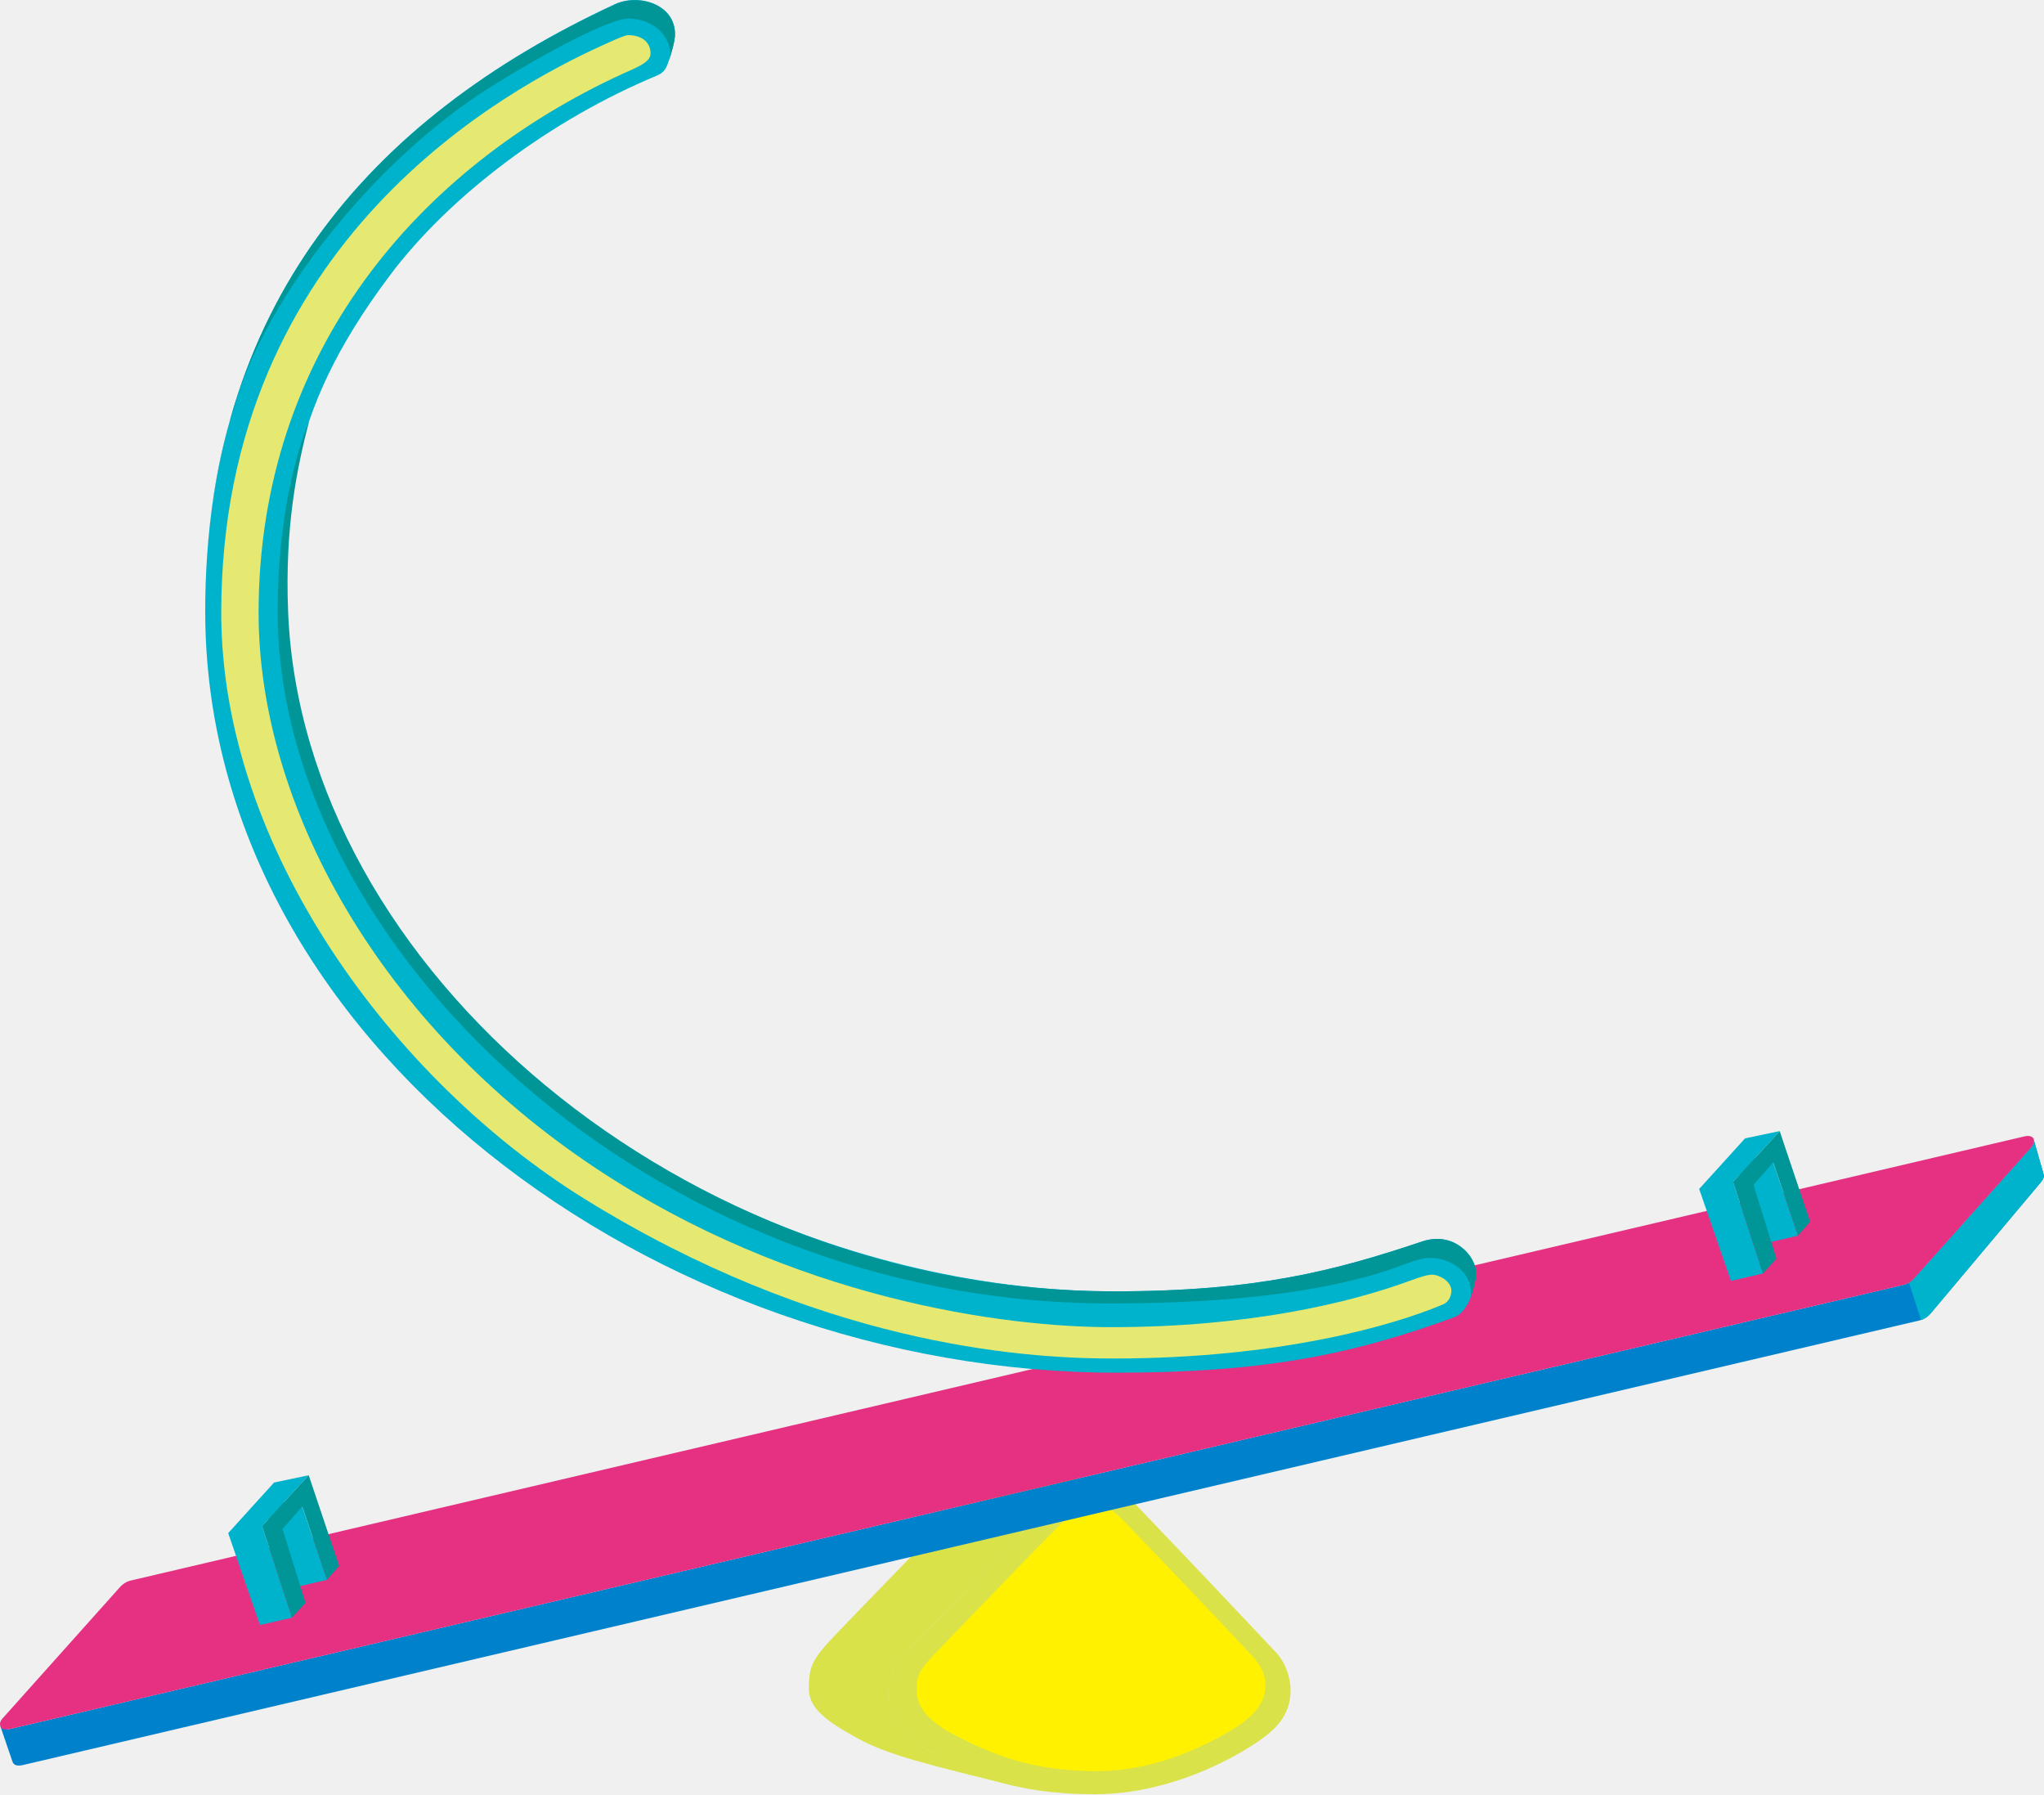
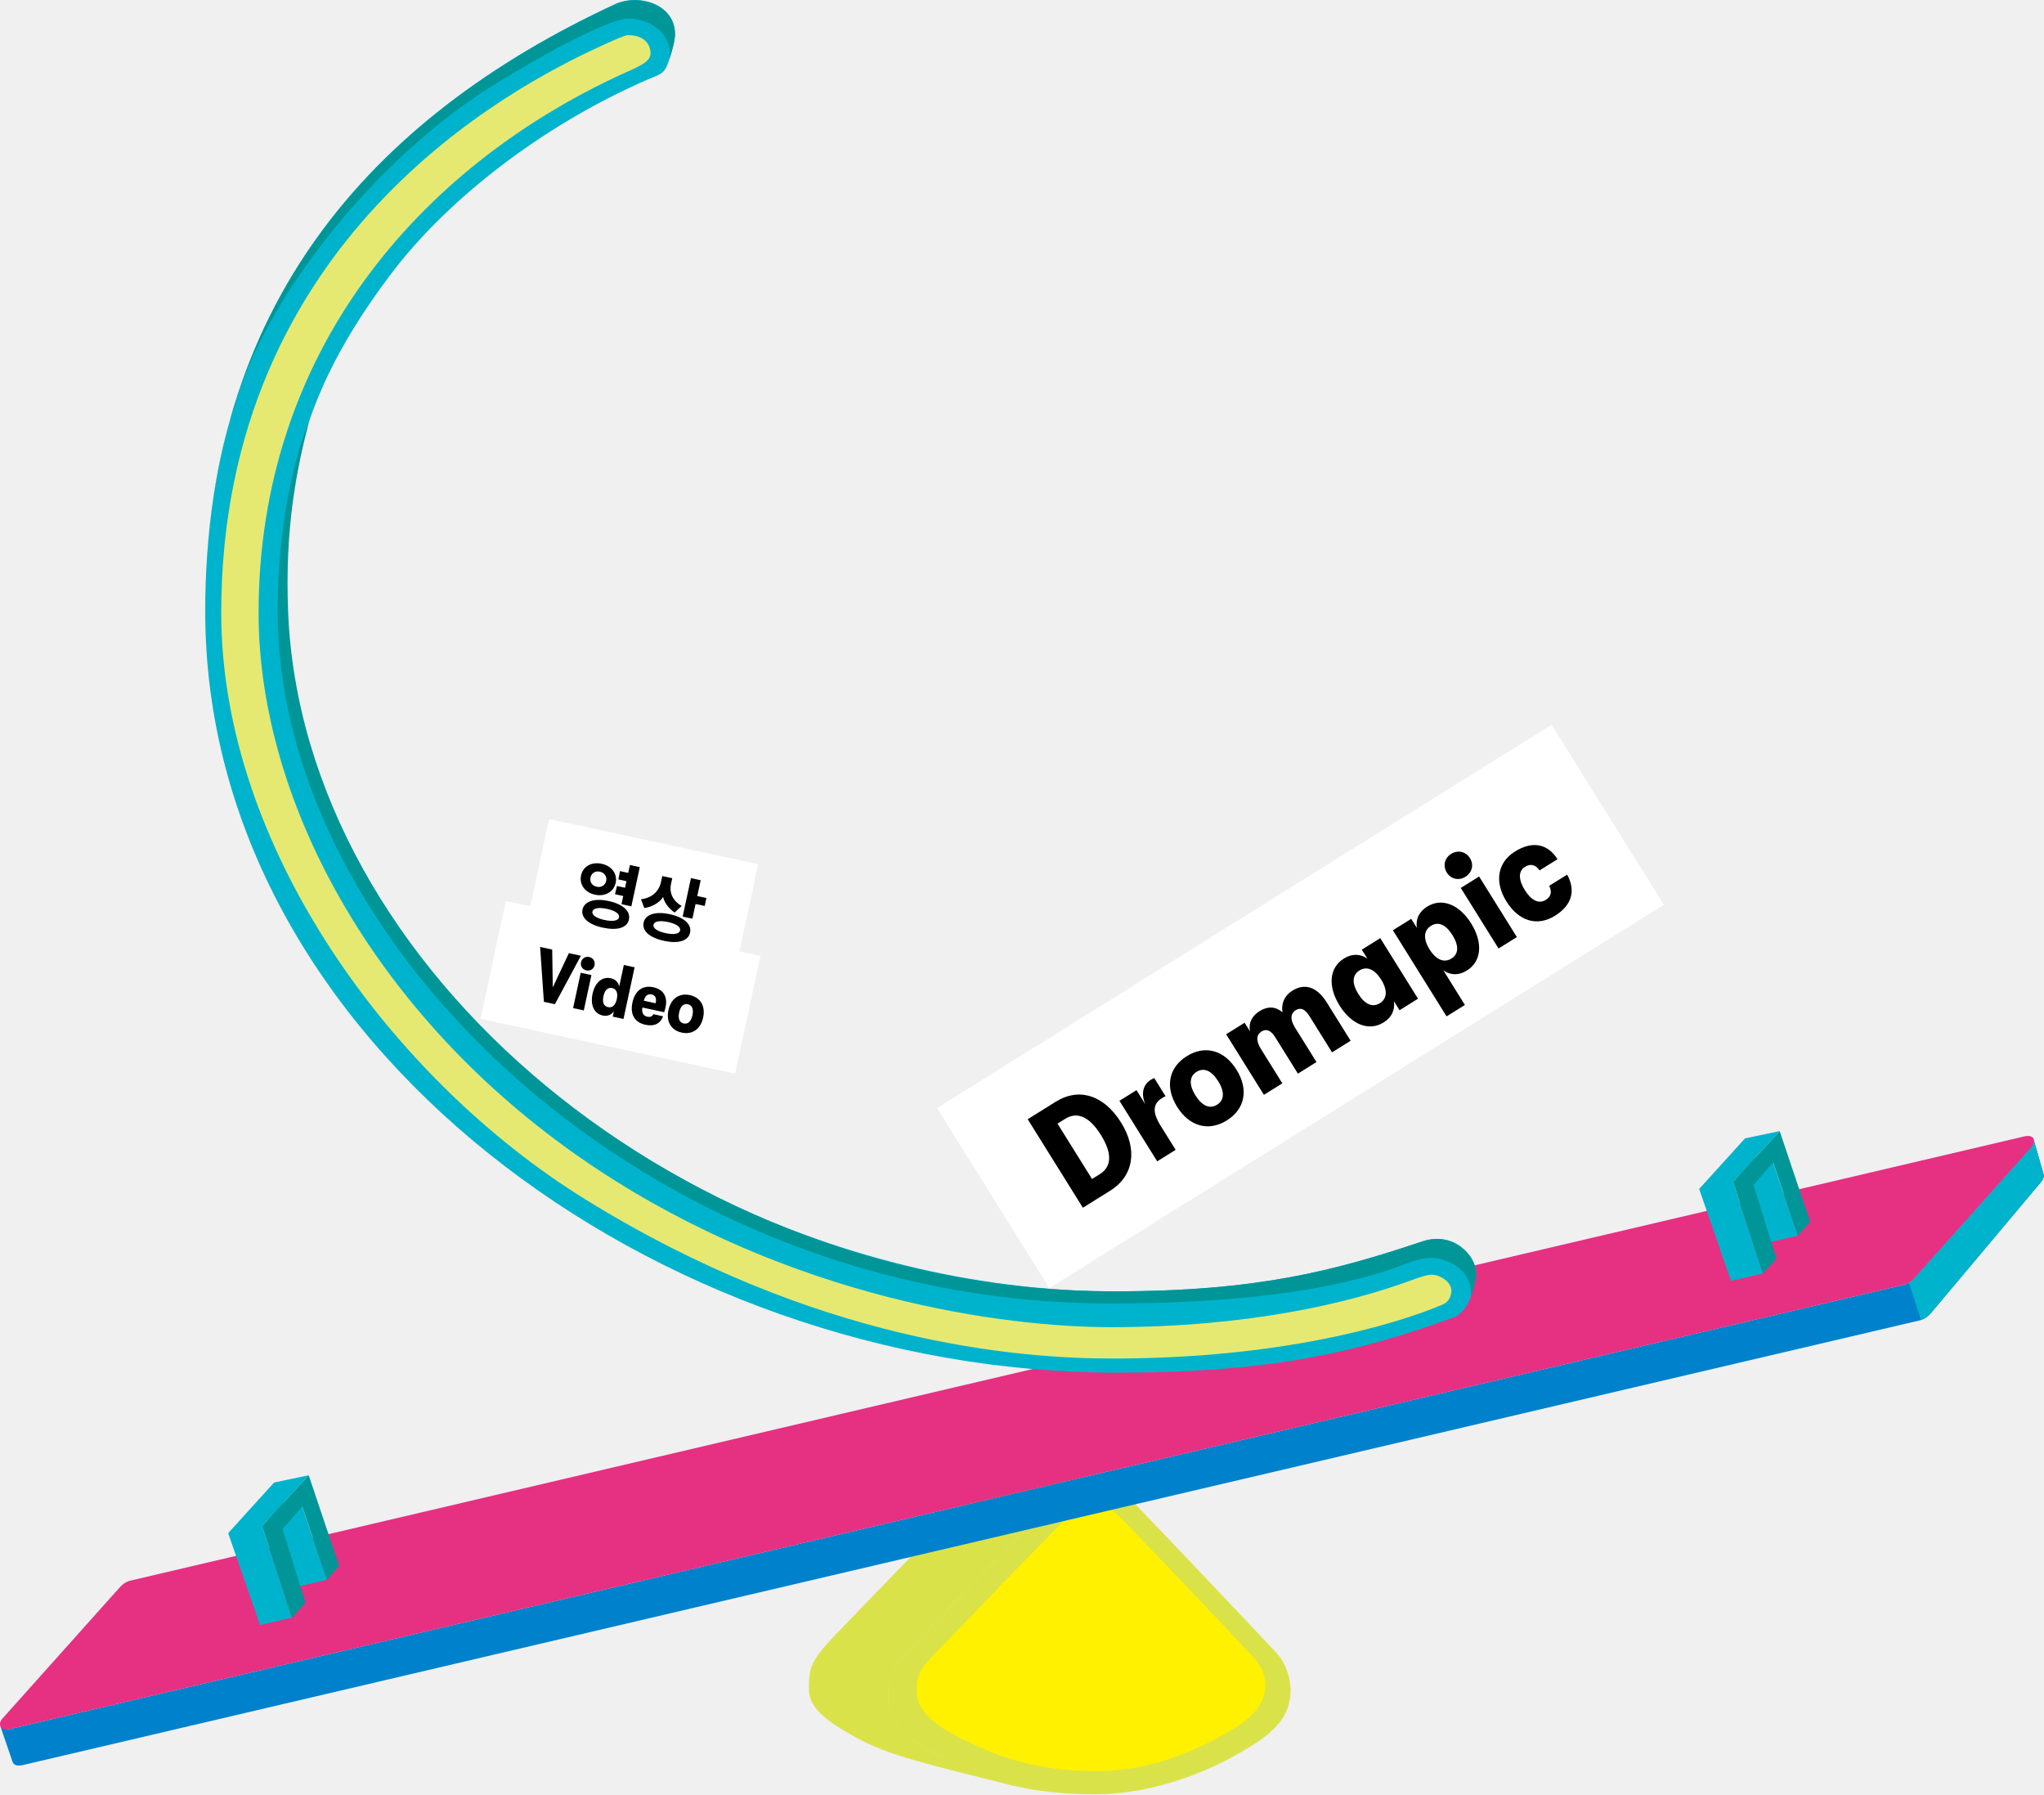
- <svg xmlns="http://www.w3.org/2000/svg" id="_레이어_1" data-name="레이어 1" viewBox="0 0 1579.89 1386.55">
+ <svg xmlns="http://www.w3.org/2000/svg" id="_레이어_1" data-name=" 레이어 1" viewBox="0 0 1579.9 1386.56">
  <defs>
    <style>
      .cls-1 {
+         fill: #009698;
+       }
+ 
+       .cls-2 {
        fill: #dae24a;
      }

-       .cls-2 {
-         fill: #009698;
-       }
- 
      .cls-3 {
-         fill: #e5e972;
+         fill: #fff;
      }

      .cls-4 {
        fill: #0081cc;
      }

      .cls-5 {
+         fill: #e5e972;
+       }
+ 
+       .cls-6 {
        fill: #fff100;
      }

-       .cls-6 {
+       .cls-7 {
        fill: #e63082;
      }

-       .cls-7 {
+       .cls-8 {
        fill: #00b3cd;
      }
    </style>
  </defs>
-   <path class="cls-1" d="M845.86,1143.78l-61.48-6.83c-8.43,0-17.99,2.5-23,7.97-40.53,40.53-79.24,80.61-114.77,117.5-20.04,20.72-21.4,26.41-21.4,42.81,0,15.26,14.57,25.28,36.21,37.34,25.28,14.12,56.02,20.95,123.42,37.8-34.38-16.4-31.42-9.79-63.08-25.73-22.09-11.16-35.07-27.33-35.07-42.58,0-16.4,1.37-22.09,21.4-42.81,35.52-36.89,74.23-76.97,114.77-117.5,5.01-5.47,14.57-7.97,23-7.97Z" />
-   <path class="cls-1" d="M845.67,1143.81c-8.43,0-17.99,2.5-23,7.97-40.53,40.53-79.24,80.61-114.77,117.5-20.04,20.72-21.4,26.41-21.4,42.81,0,15.26,12.98,31.42,35.07,42.58,31.65,15.94,59.2,31.88,125.01,31.88,44.63,0,87.67-17.08,117.73-35.52,20.49-12.52,33.25-24.14,33.25-45.09,0-4.55-1.37-18.44-11.61-29.37-28.69-30.51-73.32-77.65-111.81-117.73-7.29-7.06-16.17-15.03-28.46-15.03Z" />
-   <path class="cls-5" d="M846.13,1164.32c-7.08,0-15.19,2.29-19.56,6.66-34.13,34.13-66.39,68.26-96.36,99.07-18.31,18.73-21.64,22.27-21.64,36,0,14.57,10.61,25.81,34.96,37.67,25.39,12.49,54.53,24.97,104.27,24.97,37.67,0,72.01-13.32,101.15-29.97,18.31-10.61,29.14-21.23,29.14-36.84,0-3.75-.83-11.86-9.16-21.02-24.56-26.43-69.93-74.09-102.4-107.6-5.83-5.83-9.99-8.95-20.4-8.95Z" />
-   <path class="cls-4" d="M9.46,1360.81c.76,2.76,2.84,4.32,7.89,3.27l1465.53-343.48c3.81-.82,6.53-2.45,9.25-5.44l85.03-101.19c1.63-1.91,2.72-3.81,2.72-5.44l-7.7-27.02c0,1.63-.82,3.54-2.72,5.72l-89.83,100.44c-2.72,2.99-5.44,4.63-9.25,5.44L7.85,1336.08c-3.08.84-6.25-1.23-7.65-2.35l9.26,27.09Z" />
-   <path class="cls-7" d="M1484.84,1020.08c2.84-.92,5.07-2.47,7.31-4.92l85.03-101.19c1.63-1.91,2.72-3.81,2.72-5.44l-7.7-27.02c0,1.63-.82,3.54-2.72,5.72l-89.83,100.44c-1.33,1.47-2.66,2.61-4.13,3.48" />
-   <path class="cls-6" d="M92.56,1226.68L1.46,1328.55s-1.46,1.58-1.46,3.81,1.72,4.12,3.67,4.12c1.02,0,2.85-.02,4.24-.37l1462.55-342.98c3.81-.82,6.53-2.45,9.25-5.44l89.83-100.44c5.17-5.99,2.45-10.89-5.17-8.98L101.81,1221.24c-3.81.82-6.53,2.45-9.25,5.44Z" />
+   <path class="cls-2" d="M845.86,1143.79l-61.48-6.83c-8.43,0-17.99,2.5-23,7.97-40.53,40.53-79.24,80.61-114.77,117.5-20.04,20.72-21.4,26.41-21.4,42.81,0,15.26,14.57,25.28,36.21,37.34,25.28,14.12,56.02,20.95,123.42,37.8-34.38-16.4-31.42-9.79-63.08-25.73-22.09-11.16-35.07-27.33-35.07-42.58,0-16.4,1.37-22.09,21.4-42.81,35.52-36.89,74.23-76.97,114.77-117.5,5.01-5.47,14.57-7.97,23-7.97h0Z" />
+   <path class="cls-2" d="M845.67,1143.82c-8.43,0-17.99,2.5-23,7.97-40.53,40.53-79.24,80.61-114.77,117.5-20.04,20.72-21.4,26.41-21.4,42.81,0,15.26,12.98,31.42,35.07,42.58,31.65,15.94,59.2,31.88,125.01,31.88,44.63,0,87.67-17.08,117.73-35.52,20.49-12.52,33.25-24.14,33.25-45.09,0-4.55-1.37-18.44-11.61-29.37-28.69-30.51-73.32-77.65-111.81-117.73-7.29-7.06-16.17-15.03-28.46-15.03h0Z" />
+   <path class="cls-6" d="M846.13,1164.33c-7.08,0-15.19,2.29-19.56,6.66-34.13,34.13-66.39,68.26-96.36,99.07-18.31,18.73-21.64,22.27-21.64,36,0,14.57,10.61,25.81,34.96,37.67,25.39,12.49,54.53,24.97,104.27,24.97,37.67,0,72.01-13.32,101.15-29.97,18.31-10.61,29.14-21.23,29.14-36.84,0-3.75-.83-11.86-9.16-21.02-24.56-26.43-69.93-74.09-102.4-107.6-5.83-5.83-9.99-8.95-20.4-8.95h0Z" />
+   <path class="cls-4" d="M9.46,1360.82c.76,2.76,2.84,4.32,7.89,3.27l1465.53-343.48c3.81-.82,6.53-2.45,9.25-5.44l85.03-101.19c1.63-1.91,2.72-3.81,2.72-5.44l-7.7-27.02c0,1.63-.82,3.54-2.72,5.72l-89.83,100.44c-2.72,2.99-5.44,4.63-9.25,5.44L7.85,1336.09c-3.08.84-6.25-1.23-7.65-2.35l9.26,27.09h0Z" />
+   <path class="cls-8" d="M1484.84,1020.09c2.84-.92,5.07-2.47,7.31-4.92l85.03-101.19c1.63-1.91,2.72-3.81,2.72-5.44l-7.7-27.02c0,1.63-.82,3.54-2.72,5.72l-89.83,100.44c-1.33,1.47-2.66,2.61-4.13,3.48" />
+   <path class="cls-7" d="M92.56,1226.69L1.46,1328.56s-1.46,1.58-1.46,3.81,1.72,4.12,3.67,4.12c1.02,0,2.85-.02,4.24-.37l1462.55-342.98c3.81-.82,6.53-2.45,9.25-5.44l89.83-100.44c5.17-5.99,2.45-10.89-5.17-8.98L101.81,1221.25c-3.81.82-6.53,2.45-9.25,5.44h0Z" />
  <g>
-     <polygon class="cls-7" points="1341.72 898.79 1360.58 961.65 1389.71 954.9 1368.37 891.9 1341.72 898.79" />
-     <path class="cls-7" d="M1348.83,879.7l-35.48,39.11,26.2-5.48,36.05-39.25-26.77,5.62ZM1313.35,918.81l24.59,71.04,24.69-5.72-23.08-70.81-26.2,5.48Z" />
-     <polygon class="cls-2" points="1375.6 874.09 1339.55 913.34 1362.63 984.15 1373.11 972.68 1355.38 915.67 1370.6 898.24 1389.71 954.9 1399.15 944.12 1375.6 874.09" />
+     <polygon class="cls-8" points="1341.72 898.8 1360.58 961.66 1389.71 954.91 1368.37 891.91 1341.72 898.8" />
+     <path class="cls-8" d="M1348.83,879.71l-35.48,39.11,26.2-5.48,36.05-39.25-26.77,5.62ZM1313.35,918.82l24.59,71.04,24.69-5.72-23.08-70.81-26.2,5.48h0Z" />
+     <polygon class="cls-1" points="1375.6 874.1 1339.55 913.35 1362.63 984.16 1373.11 972.69 1355.38 915.68 1370.6 898.25 1389.71 954.91 1399.15 944.13 1375.6 874.1" />
  </g>
  <g>
-     <polygon class="cls-7" points="204.74 1164.75 223.6 1227.61 252.73 1220.86 231.39 1157.86 204.74 1164.75" />
-     <path class="cls-7" d="M211.85,1145.66l-35.48,39.11,26.2-5.48,36.05-39.25-26.77,5.62ZM176.37,1184.77l24.59,71.04,24.69-5.72-23.08-70.81-26.2,5.48Z" />
-     <polygon class="cls-2" points="238.62 1140.05 202.57 1179.3 225.65 1250.11 236.13 1238.64 218.4 1181.63 233.62 1164.21 252.73 1220.86 262.17 1210.08 238.62 1140.05" />
+     <polygon class="cls-8" points="204.74 1164.76 223.6 1227.62 252.73 1220.87 231.39 1157.87 204.74 1164.76" />
+     <path class="cls-8" d="M211.85,1145.67l-35.48,39.11,26.2-5.48,36.05-39.25-26.77,5.62ZM176.37,1184.78l24.59,71.04,24.69-5.72-23.08-70.81-26.2,5.48h0Z" />
+     <polygon class="cls-1" points="238.62 1140.06 202.57 1179.31 225.65 1250.12 236.13 1238.65 218.4 1181.64 233.62 1164.22 252.73 1220.87 262.17 1210.09 238.62 1140.06" />
  </g>
-   <path class="cls-7" d="M1124.4,1017.78c5.17-1.91,10.34-8.98,12.52-15.79,1.91-5.44,4.08-13.61,4.08-17.69,0-14.15-17.69-32.94-41.37-25.04-68.32,22.87-127.94,38.65-238.72,38.65-212.59,0-446.69-110.51-559.38-288.54-64.78-102.35-102.08-219.67-71.86-351.14,10.34-45.19,29.94-89.83,71.86-145.63,46-61.25,123.85-120.04,206.6-154.34,5.72-2.45,7.08-5.99,9.25-12.52,1.63-5.17,4.36-14.15,4.36-19.33,0-23.68-28.58-31.58-46.55-23.14C284.11,92.02,158.62,238.19,158.62,472.56c0,332.36,348.98,588.23,704.46,588.23,110.51,0,180.2-13.07,261.32-43.01Z" />
-   <path class="cls-3" d="M502.83,41.31c0-7.35-5.17-14.15-17.42-14.15-2.45,0-10.89,3.81-20.42,8.17-70.23,32.12-293.98,149.44-293.98,438.25,0,182.1,133.38,361.49,280.91,452.95,179.65,111.33,334.81,123.31,408.31,123.31,128.75,0,216.67-25.59,254.78-41.65,5.99-2.45,6.81-8.44,6.81-10.62,0-7.89-10.07-12.52-14.7-12.52-3.81,0-8.98,1.63-17.15,4.63-47.36,17.42-125.49,35.93-231.1,35.93-82.75,0-245.53-21.5-398.23-122.76-167.41-111.06-260.77-280.64-260.77-429.26,0-200.89,123.58-344.07,281.19-416.47,11.43-5.17,21.78-8.98,21.78-15.79Z" />
-   <path class="cls-2" d="M238.84,325.8c-9.06,35.11-18.81,80.52-16.14,146.95,11.11,276.41,307.15,525.18,638.21,525.18,110.79,0,170.4-15.79,238.72-38.65,23.68-7.89,41.37,10.89,41.37,25.04,0,4.08-2.18,12.25-4.08,17.69,1.91-18.78-15.79-29.94-31.58-29.94-9.25,0-22.87,6.53-34.03,10.07-46,14.7-112.4,25.15-213.38,25.15-357.83,0-643.31-278.46-643.31-534.55,0-93.66,24.21-146.95,24.21-146.95Z" />
-   <path class="cls-2" d="M517.39,45.94c1.63-5.17,4.36-14.15,4.36-19.33,0-23.68-28.58-31.58-46.55-23.14C284.11,92.21,158.62,238.38,158.62,472.75c0-80.84,14.97-136.92,22.32-157.33,22.32-83.29,108.34-191.9,198.71-248.52,41.37-25.86,91.46-52.54,106.16-52.54,20.14,0,35.11,15.52,31.58,31.58Z" />
+   <path class="cls-8" d="M1124.4,1017.79c5.17-1.91,10.34-8.98,12.52-15.79,1.91-5.44,4.08-13.61,4.08-17.69,0-14.15-17.69-32.94-41.37-25.04-68.32,22.87-127.94,38.65-238.72,38.65-212.59,0-446.69-110.51-559.38-288.54-64.78-102.35-102.08-219.67-71.86-351.14,10.34-45.19,29.94-89.83,71.86-145.63,46-61.25,123.85-120.04,206.6-154.34,5.72-2.45,7.08-5.99,9.25-12.52,1.63-5.17,4.36-14.15,4.36-19.33,0-23.68-28.58-31.58-46.55-23.14C284.11,92.03,158.62,238.2,158.62,472.57c0,332.36,348.98,588.23,704.46,588.23,110.51,0,180.2-13.07,261.32-43.01Z" />
+   <path class="cls-5" d="M502.83,41.32c0-7.35-5.17-14.15-17.42-14.15-2.45,0-10.89,3.81-20.42,8.17-70.23,32.12-293.98,149.44-293.98,438.25,0,182.1,133.38,361.49,280.91,452.95,179.65,111.33,334.81,123.31,408.31,123.31,128.75,0,216.67-25.59,254.78-41.65,5.99-2.45,6.81-8.44,6.81-10.62,0-7.89-10.07-12.52-14.7-12.52-3.81,0-8.98,1.63-17.15,4.63-47.36,17.42-125.49,35.93-231.1,35.93-82.75,0-245.53-21.5-398.23-122.76-167.41-111.06-260.77-280.64-260.77-429.26,0-200.89,123.58-344.07,281.19-416.47,11.43-5.17,21.78-8.98,21.78-15.79v-.02Z" />
+   <path class="cls-1" d="M238.84,325.81c-9.06,35.11-18.81,80.52-16.14,146.95,11.11,276.41,307.15,525.18,638.21,525.18,110.79,0,170.4-15.79,238.72-38.65,23.68-7.89,41.37,10.89,41.37,25.04,0,4.08-2.18,12.25-4.08,17.69,1.91-18.78-15.79-29.94-31.58-29.94-9.25,0-22.87,6.53-34.03,10.07-46,14.7-112.4,25.15-213.38,25.15-357.83,0-643.31-278.46-643.31-534.55,0-93.66,24.21-146.95,24.21-146.95h0Z" />
+   <path class="cls-1" d="M517.39,45.95c1.63-5.17,4.36-14.15,4.36-19.33,0-23.68-28.58-31.58-46.55-23.14C284.11,92.22,158.62,238.39,158.62,472.76c0-80.84,14.97-136.92,22.32-157.33,22.32-83.29,108.34-191.9,198.71-248.52,41.37-25.86,91.46-52.54,106.16-52.54,20.14,0,35.11,15.52,31.58,31.58h0Z" />
+   <rect class="cls-3" x="725.27" y="695.87" width="559.8" height="163.96" transform="translate(-259.34 649.65) rotate(-31.95)" />
+   <g>
+     <path d="M837.01,933.32l-42.65-68.4,21.69-13.53c18.18-11.33,37.41-4.87,50.45,16.04,12.8,20.52,10.19,41.15-8.48,52.79l-21.01,13.1ZM844.08,911.13l5.96-3.72c8.99-5.61,10.06-15.64.92-30.3-9.14-14.66-18.62-18.11-27.61-12.5l-5.96,3.72,26.69,42.8Z" />
+     <path d="M894.46,897.49l-29.19-46.81,13.19-8.23,6.82,10.95c-3.58-8.35-1.64-15.26,4.12-18.86,1.17-.73,1.82-1,2.76-1.45l8.77,14.07c-1.29.54-1.59.72-2.86,1.51-7.04,4.39-7.4,10.99-1,21.25l11.64,18.66-14.27,8.9Z" />
+     <path d="M909.84,855.33c-9.44-15.15-6.68-30.3,7.49-39.14s29-4.65,38.44,10.5c9.44,15.15,6.68,30.3-7.49,39.14s-29,4.64-38.44-10.5ZM941.6,835.53c-5.18-8.31-11.15-10.69-16.72-7.22s-6.05,9.88-.87,18.19,11.15,10.69,16.72,7.22,6.05-9.88.87-18.19Z" />
+     <path d="M976.93,846.07l-29.19-46.81,14.27-8.9,4.14,6.65c-1.18-6.46,1.42-11.88,7.38-15.59,6.45-4.02,12.38-3.65,17.77.86-1.08-6.52,1.28-12.74,7.73-16.76,9.58-5.97,19.03-2.78,26.41,9.05l18.52,29.71-14.36,8.96-17.49-28.05c-3.29-5.28-6.75-6.92-10.57-4.54-4.4,2.74-4.26,7.54-.48,13.6l16.51,26.48-14.36,8.96-17.49-28.05c-3.29-5.28-6.75-6.92-10.57-4.54-4.4,2.74-4.26,7.54-.48,13.6l16.51,26.48-14.27,8.9Z" />
+     <path d="M1035.4,777.04c-9.2-14.76-8.03-29.2,3.31-36.26,6.16-3.84,12.36-3.91,18.21.04l-4.33-6.94,14.27-8.9,29.19,46.81-14.27,8.9-4.33-6.94c.91,6.9-1.82,12.53-7.98,16.37-11.34,7.07-24.82,1.77-34.08-13.08ZM1067.55,757c-5.06-8.11-11.18-10.53-16.75-7.06s-6.05,9.88-.93,18.09c5.12,8.21,11.05,10.75,16.72,7.22,5.57-3.47,6.09-10.04.97-18.25Z" />
+     <path d="M1137.12,713.61c9.26,14.85,8.09,29.29-3.25,36.36-6.16,3.84-12.36,3.91-18.21-.04l16.63,26.68-14.17,8.83-41.49-66.55,14.17-8.83,4.33,6.94c-.97-7,1.82-12.53,7.98-16.37,11.34-7.07,24.82-1.77,34.02,12.99ZM1122.66,722.63c-5.12-8.21-10.99-10.66-16.56-7.18-5.67,3.53-6.19,10.1-1.13,18.21s11.24,10.63,16.91,7.1c5.57-3.47,5.96-9.82.78-18.13Z" />
+     <path d="M1118.31,674.31c-3.23-5.18-1.73-11.27,3.35-14.44s11.31-1.89,14.53,3.29,1.67,11.17-3.51,14.4-11.21,1.83-14.38-3.25ZM1158.29,732.99l-29.19-46.81,14.17-8.83,29.19,46.81-14.17,8.83Z" />
+     <path d="M1164.38,696.62c-9.44-15.15-6.88-30.18,6.61-38.59,13.29-8.29,25.18-6.2,32.89,5.95l-13.88,8.65c-3.22-4.51-7.02-5.39-11.32-2.71-5.08,3.17-5.19,9.75-.13,17.86s10.82,11.03,16.29,7.62c4.01-2.5,4.95-6.21,2.6-10.85l13.88-8.65c6.93,12.64,3.43,23.78-9.37,31.76-13.78,8.59-27.99,4.29-37.56-11.05Z" />
+   </g>
+   <rect class="cls-3" x="379" y="716.42" width="201.27" height="93.13" transform="translate(171.32 -83.85) rotate(12.15)" />
+   <rect class="cls-3" x="412.52" y="649.32" width="165.32" height="95.57" transform="translate(157.8 -88.6) rotate(12.15)" />
+   <g>
+     <path d="M459.88,691.41c-7.59-1.63-12.29-7.78-10.75-14.91s8.31-10.62,15.9-8.99,12.38,7.62,10.85,14.75-8.41,10.78-15.99,9.15ZM465.97,716.89c-11.18-2.41-17.06-7.79-15.72-14.01s8.98-8.99,20.15-6.58c11.23,2.42,17.1,7.86,15.72,14.3s-8.91,8.7-20.15,6.28ZM463.71,673.62c-3.42-.74-6.52.92-7.3,4.52s1.37,6.38,4.79,7.12,6.59-.97,7.35-4.5-1.49-6.41-4.85-7.13ZM469.1,702.35c-6.44-1.39-10.63-.5-11.21,2.18-.54,2.51,2.91,5.04,9.36,6.43s10.69.51,11.23-2c.58-2.68-2.76-5.19-9.38-6.61ZM476.9,684.69l6.22,1.34,1.09-5.08-6.22-1.34,1.2-6.42,6.39,1.37,1.31-6.1,7.64,1.65-6.52,30.28-7.64-1.65,1.36-6.33-6.39-1.37,1.55-6.35Z" />
+     <path d="M521.48,705.15c-3.61-2.09-8.03-7.34-8.93-12.01-2.51,4.47-9.36,8.01-14.55,8.56l-2.54-6.75c8.21-.98,13.86-5.91,15.47-13.38l.98-4.56,7.7,1.66-.91,4.22c-1.76,8.15,2.25,13.67,8.16,17.27l-5.37,4.99ZM513.18,727.05c-11.18-2.41-17.06-7.79-15.71-14.06s8.96-8.93,20.14-6.52c11.23,2.42,17.16,7.87,15.79,14.26s-8.98,8.75-20.22,6.33ZM505.11,714.63c-.56,2.62,2.9,5.1,9.34,6.49s10.68.57,11.24-2.05-2.72-5.12-9.39-6.56c-6.44-1.39-10.63-.5-11.2,2.12ZM537.63,698.6l-2.44,11.35-7.53-1.62,6.4-29.71,7.53,1.62-2.63,12.2,7.07,1.52-1.33,6.16-7.07-1.52Z" />
+     <path d="M420.4,774.2l-2.93-42.4,9.35,2.01.45,29.22,12.44-26.44,9.3,2-20.11,37.44-8.5-1.83Z" />
+     <path d="M449.11,743.63c.65-3.02,3.34-4.71,6.31-4.07s4.78,3.3,4.13,6.32-3.33,4.65-6.35,4-4.72-3.28-4.08-6.25ZM442.98,779.06l5.88-27.32,8.27,1.78-5.88,27.32-8.27-1.78Z" />
+     <path d="M482.19,745.73l8.33,1.79-8.59,39.92-8.33-1.79.87-4.05c-2.1,2.83-5.08,3.92-8.67,3.15-6.62-1.42-9.65-8.11-7.79-16.77,1.85-8.61,7.37-13.45,13.99-12.03,3.59.77,5.87,2.93,6.61,6.43l3.58-16.65ZM476.77,772.02c1.02-4.73-.36-7.77-3.61-8.47s-5.68,1.46-6.72,6.25.23,7.81,3.54,8.52,5.75-1.51,6.79-6.3Z" />
+     <path d="M513.36,782.22l-16.82-3.62c-.68,3.73.48,6.37,3.73,7.07,2.4.52,3.86-.18,4.71-1.91l7.53,1.62c-1.97,5.54-6.74,8.04-13.53,6.57-8.5-1.83-12.11-8.04-10.14-17.22s7.93-13.57,16.15-11.8,11.09,7.82,9.45,15.4c-.21.97-.61,2.55-1.08,3.89ZM506.79,775.31c.85-3.94-.28-6.21-3.07-6.81-3.02-.65-5.18,1.03-6.05,4.84l9.12,1.96Z" />
+     <path d="M516.68,780.61c1.9-8.84,8.25-13.38,16.52-11.6,8.27,1.78,12.19,8.53,10.28,17.37s-8.25,13.38-16.52,11.6-12.19-8.53-10.28-17.37ZM535.22,784.6c1.04-4.85-.29-7.82-3.54-8.52s-5.68,1.46-6.73,6.31.29,7.82,3.54,8.52,5.68-1.46,6.73-6.31Z" />
+   </g>
</svg>
